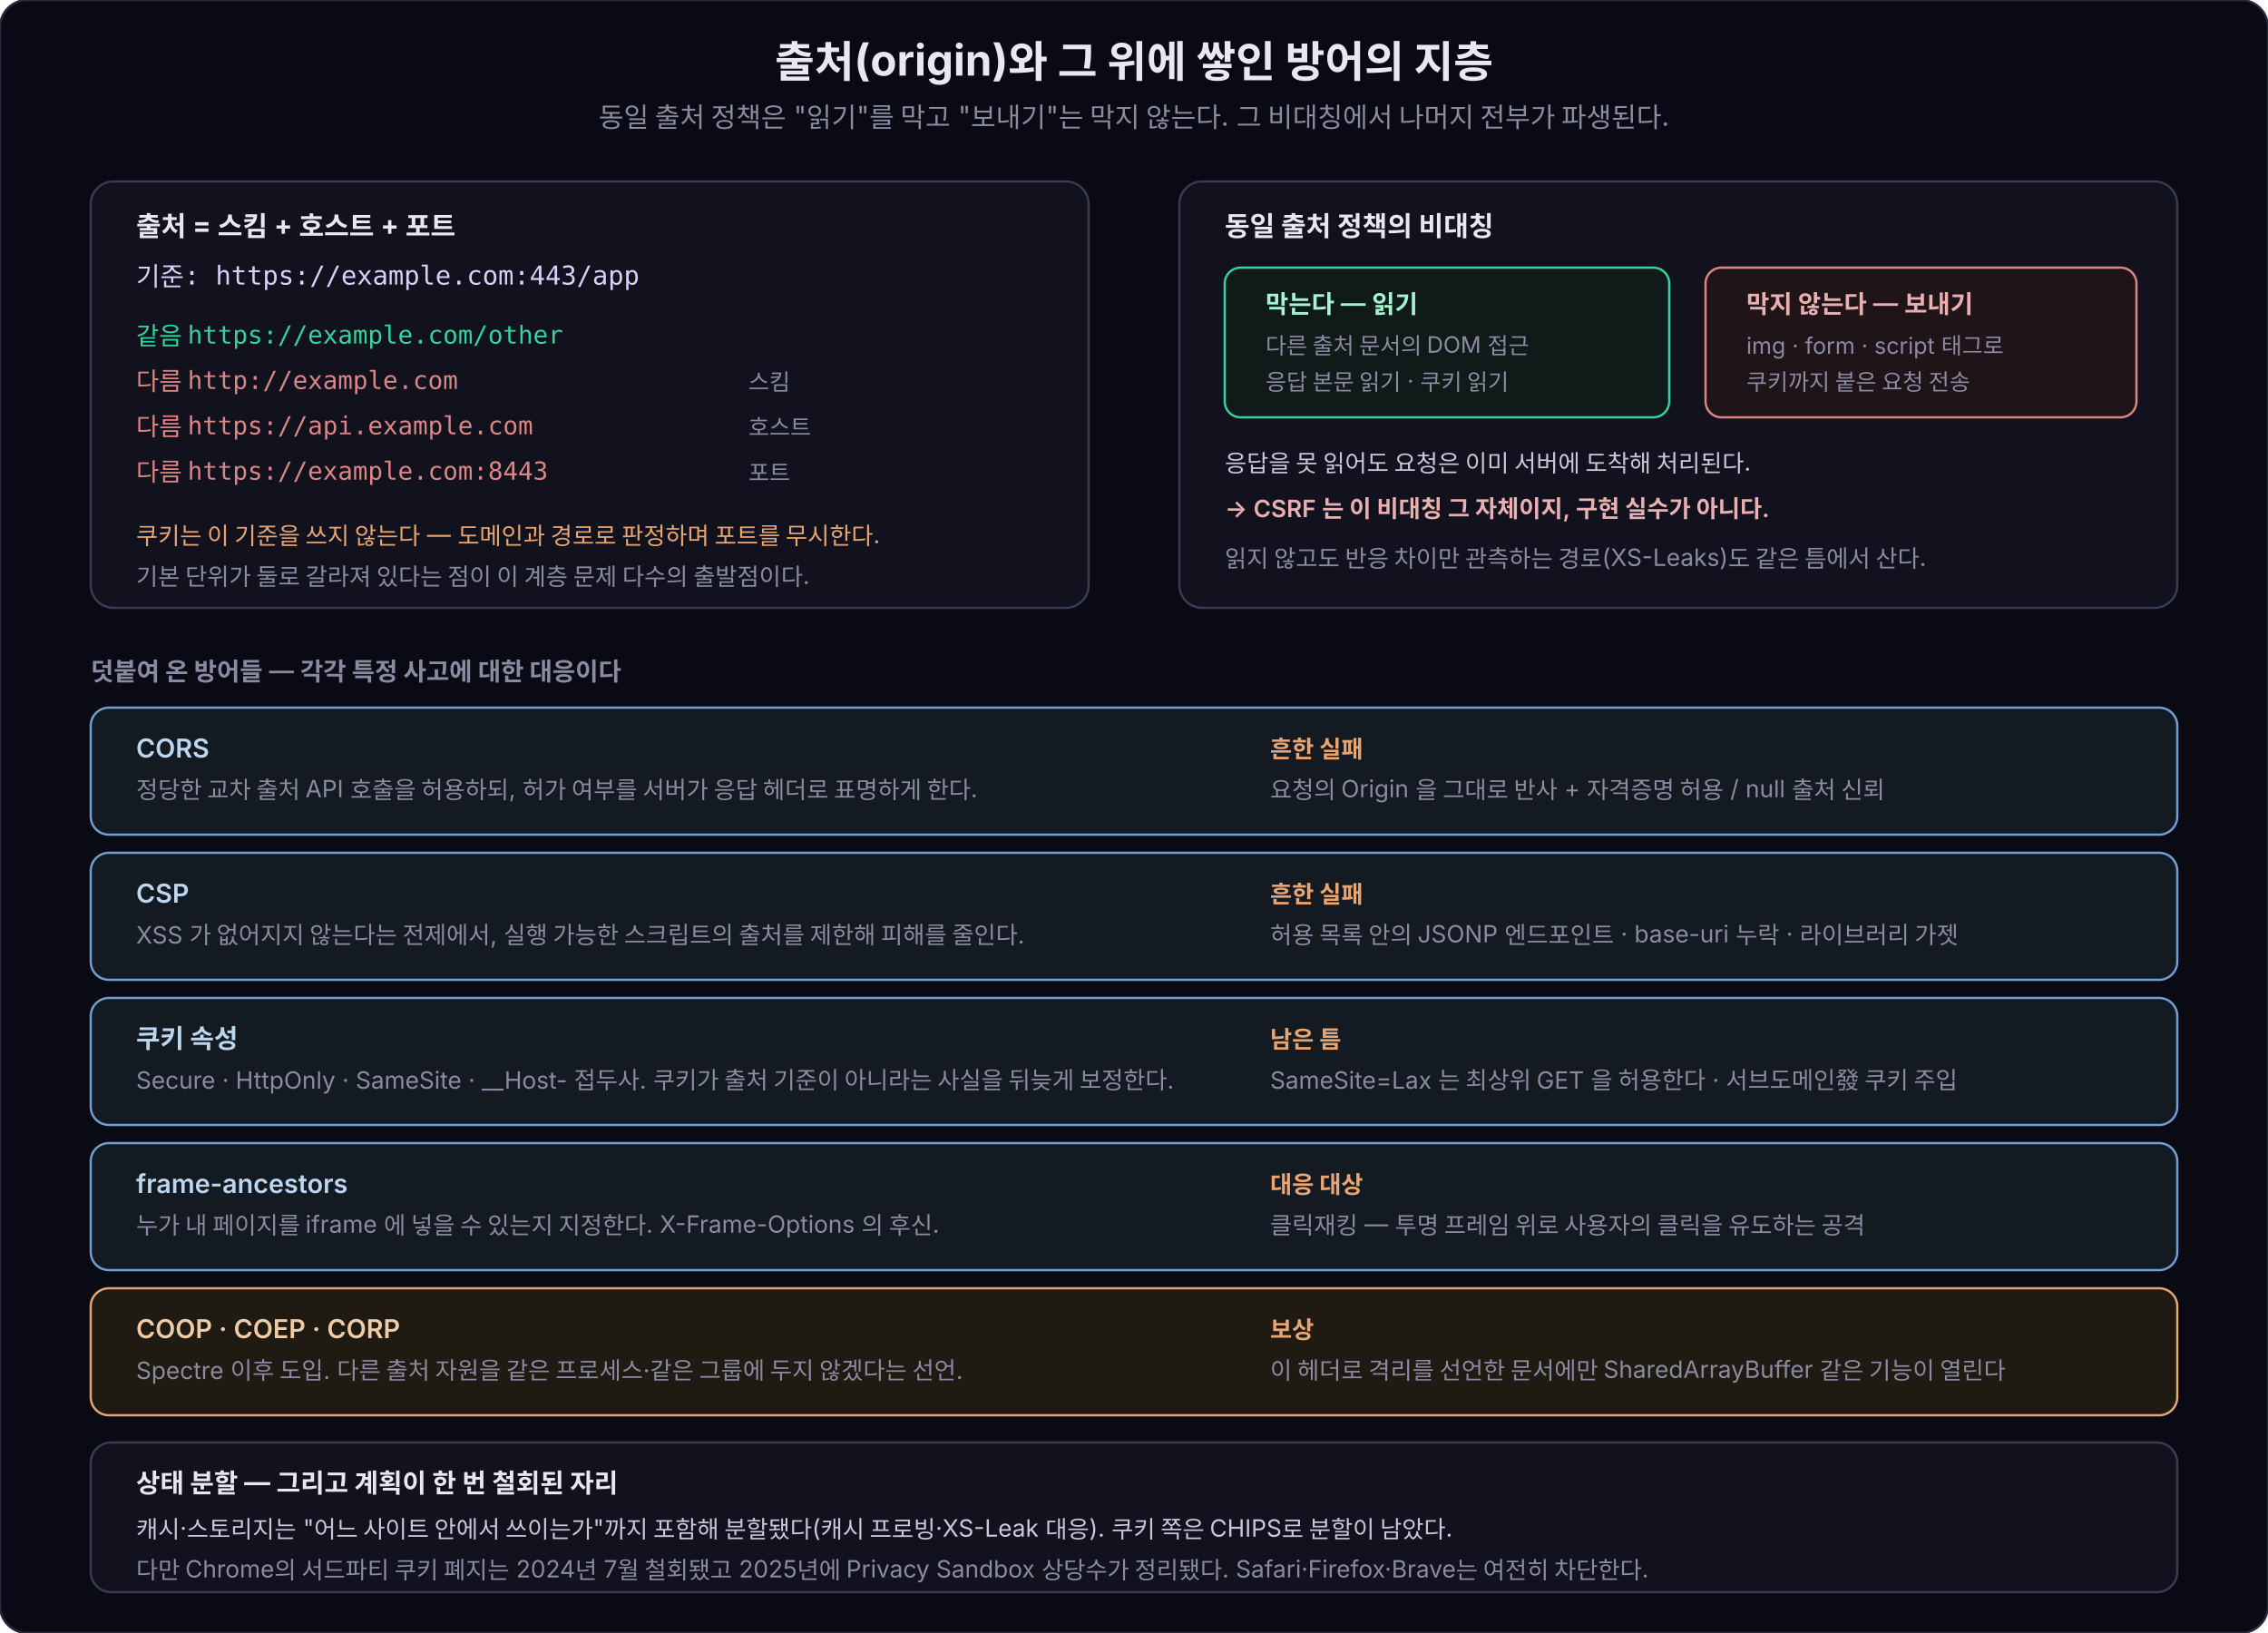
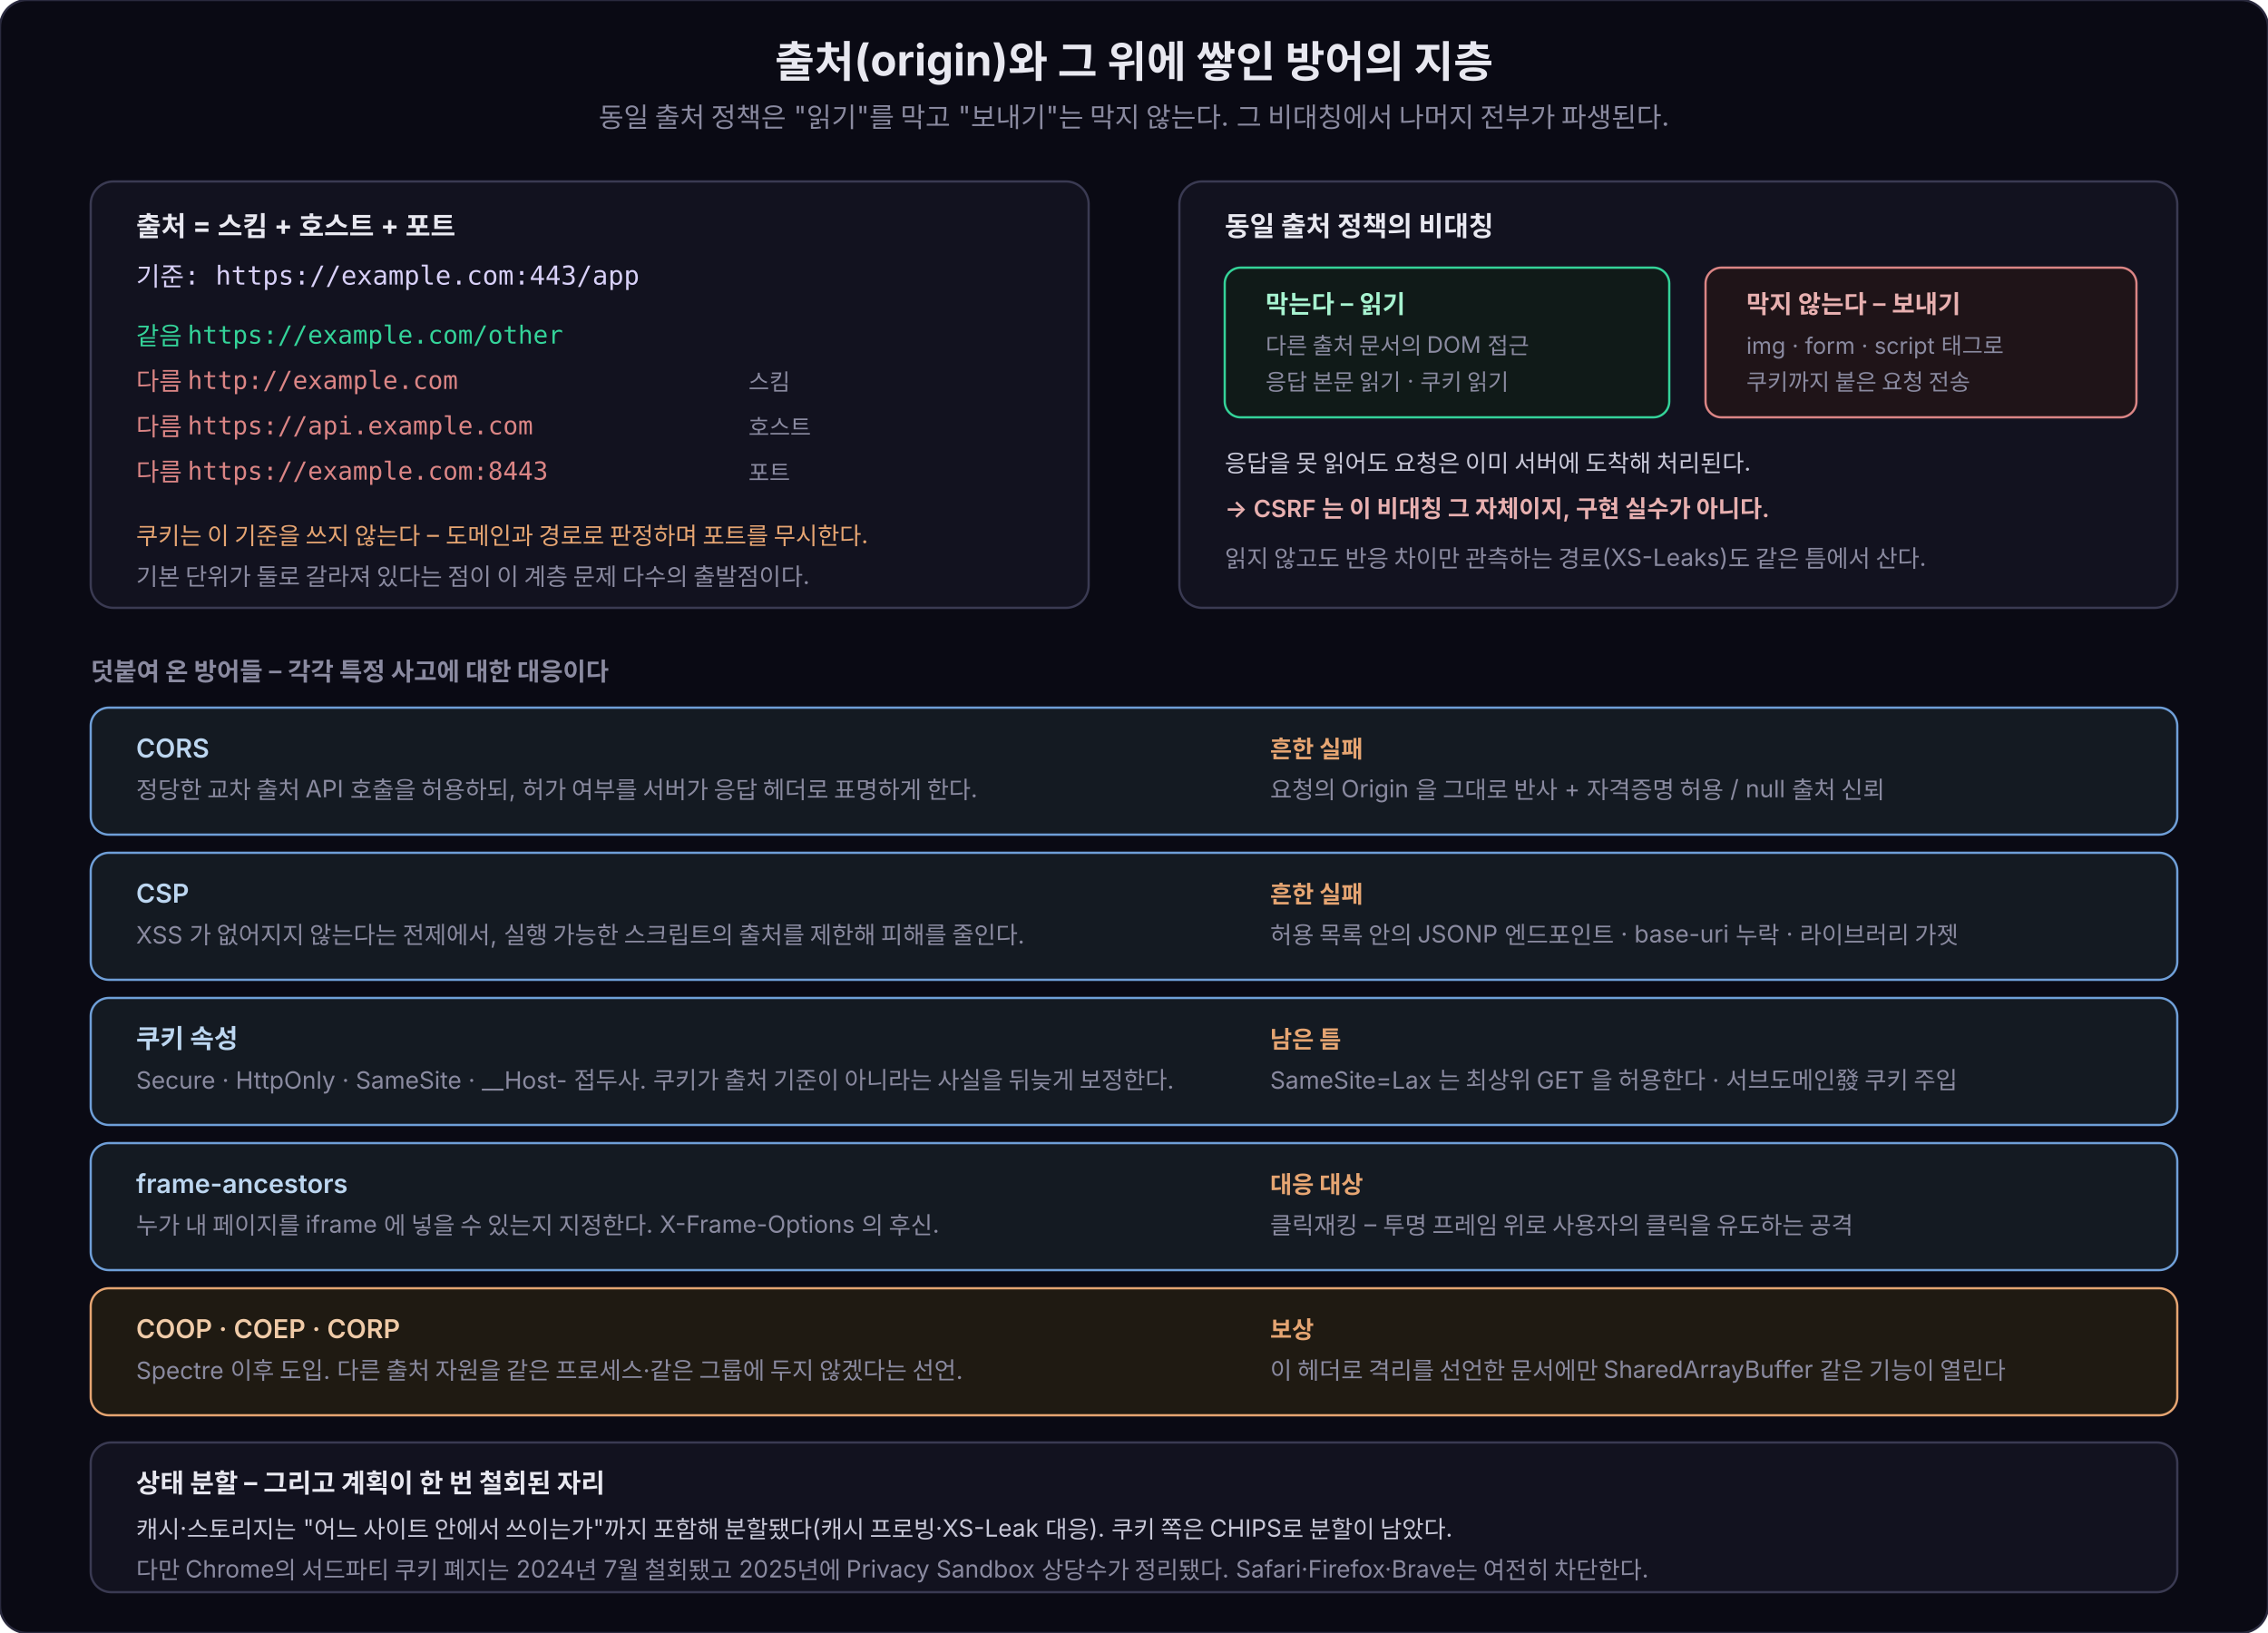
<svg xmlns="http://www.w3.org/2000/svg" viewBox="0 0 1000 720" font-family="Pretendard, -apple-system, 'Segoe UI', sans-serif">
  <rect x="0" y="0" width="1000" height="720" rx="12" fill="#0a0a14" stroke="#2a2a3e" />
  <text x="500" y="34" text-anchor="middle" fill="#e8e8f0" font-size="19" font-weight="700">출처(origin)와 그 위에 쌓인 방어의 지층</text>
  <text x="500" y="56" text-anchor="middle" fill="#8a8aa0" font-size="12">동일 출처 정책은 "읽기"를 막고 "보내기"는 막지 않는다. 그 비대칭에서 나머지 전부가 파생된다.</text>
  <rect x="40" y="80" width="440" height="188" rx="10" fill="#12121f" stroke="#3a3a52" />
  <text x="60" y="104" fill="#e8e8f0" font-size="12" font-weight="700">출처 = 스킴 + 호스트 + 포트</text>
  <text x="60" y="126" font-family="Menlo, monospace" font-size="11.5" fill="#d8d0f8">기준: https://example.com:443/app</text>
  <g font-family="Menlo, monospace" font-size="11">
    <text x="60" y="152" fill="#34d399">같음  https://example.com/other</text>
    <text x="60" y="172" fill="#db8585">다름  http://example.com</text>
    <text x="330" y="172" fill="#8a8aa0" font-size="10">스킴</text>
    <text x="60" y="192" fill="#db8585">다름  https://api.example.com</text>
    <text x="330" y="192" fill="#8a8aa0" font-size="10">호스트</text>
    <text x="60" y="212" fill="#db8585">다름  https://example.com:8443</text>
    <text x="330" y="212" fill="#8a8aa0" font-size="10">포트</text>
  </g>
-   <text x="60" y="240" fill="#e6a572" font-size="10.5">쿠키는 이 기준을 쓰지 않는다 — 도메인과 경로로 판정하며 포트를 무시한다.</text>
+   <text x="60" y="240" fill="#e6a572" font-size="10.5">쿠키는 이 기준을 쓰지 않는다 – 도메인과 경로로 판정하며 포트를 무시한다.</text>
  <text x="60" y="258" fill="#8a8aa0" font-size="10.5">기본 단위가 둘로 갈라져 있다는 점이 이 계층 문제 다수의 출발점이다.</text>
  <rect x="520" y="80" width="440" height="188" rx="10" fill="#12121f" stroke="#3a3a52" />
  <text x="540" y="104" fill="#e8e8f0" font-size="12" font-weight="700">동일 출처 정책의 비대칭</text>
  <rect x="540" y="118" width="196" height="66" rx="7" fill="#101a18" stroke="#34d399" />
-   <text x="558" y="138" fill="#a7f3d0" font-size="11" font-weight="600">막는다 — 읽기</text>
+   <text x="558" y="138" fill="#a7f3d0" font-size="11" font-weight="600">막는다 – 읽기</text>
  <text x="558" y="156" fill="#8a8aa0" font-size="10">다른 출처 문서의 DOM 접근</text>
  <text x="558" y="172" fill="#8a8aa0" font-size="10">응답 본문 읽기 · 쿠키 읽기</text>
  <rect x="752" y="118" width="190" height="66" rx="7" fill="#1f1418" stroke="#db8585" />
-   <text x="770" y="138" fill="#e8b0b0" font-size="11" font-weight="600">막지 않는다 — 보내기</text>
+   <text x="770" y="138" fill="#e8b0b0" font-size="11" font-weight="600">막지 않는다 – 보내기</text>
  <text x="770" y="156" fill="#8a8aa0" font-size="10">img · form · script 태그로</text>
  <text x="770" y="172" fill="#8a8aa0" font-size="10">쿠키까지 붙은 요청 전송</text>
  <text x="540" y="208" fill="#c8c8d8" font-size="10.5">응답을 못 읽어도 요청은 이미 서버에 도착해 처리된다.</text>
  <text x="540" y="228" fill="#e8b0b0" font-size="10.5" font-weight="600">→ CSRF 는 이 비대칭 그 자체이지, 구현 실수가 아니다.</text>
  <text x="540" y="250" fill="#8a8aa0" font-size="10.5">읽지 않고도 반응 차이만 관측하는 경로(XS-Leaks)도 같은 틈에서 산다.</text>
-   <text x="40" y="300" fill="#8a8aa0" font-size="11" font-weight="600">덧붙여 온 방어들 — 각각 특정 사고에 대한 대응이다</text>
+   <text x="40" y="300" fill="#8a8aa0" font-size="11" font-weight="600">덧붙여 온 방어들 – 각각 특정 사고에 대한 대응이다</text>
  <g>
    <rect x="40" y="312" width="920" height="56" rx="8" fill="#141a22" stroke="#6f9fd8" />
    <text x="60" y="334" fill="#bcd6f0" font-size="11.5" font-weight="600">CORS</text>
    <text x="60" y="352" fill="#8a8aa0" font-size="10.5">정당한 교차 출처 API 호출을 허용하되, 허가 여부를 서버가 응답 헤더로 표명하게 한다.</text>
    <text x="560" y="334" fill="#e6a572" font-size="10.5" font-weight="600">흔한 실패</text>
    <text x="560" y="352" fill="#8a8aa0" font-size="10.5">요청의 Origin 을 그대로 반사 + 자격증명 허용 / null 출처 신뢰</text>
    <rect x="40" y="376" width="920" height="56" rx="8" fill="#141a22" stroke="#6f9fd8" />
    <text x="60" y="398" fill="#bcd6f0" font-size="11.5" font-weight="600">CSP</text>
    <text x="60" y="416" fill="#8a8aa0" font-size="10.5">XSS 가 없어지지 않는다는 전제에서, 실행 가능한 스크립트의 출처를 제한해 피해를 줄인다.</text>
    <text x="560" y="398" fill="#e6a572" font-size="10.5" font-weight="600">흔한 실패</text>
    <text x="560" y="416" fill="#8a8aa0" font-size="10.5">허용 목록 안의 JSONP 엔드포인트 · base-uri 누락 · 라이브러리 가젯</text>
    <rect x="40" y="440" width="920" height="56" rx="8" fill="#141a22" stroke="#6f9fd8" />
    <text x="60" y="462" fill="#bcd6f0" font-size="11.5" font-weight="600">쿠키 속성</text>
    <text x="60" y="480" fill="#8a8aa0" font-size="10.5">Secure · HttpOnly · SameSite · __Host- 접두사. 쿠키가 출처 기준이 아니라는 사실을 뒤늦게 보정한다.</text>
    <text x="560" y="462" fill="#e6a572" font-size="10.5" font-weight="600">남은 틈</text>
    <text x="560" y="480" fill="#8a8aa0" font-size="10.5">SameSite=Lax 는 최상위 GET 을 허용한다 · 서브도메인發 쿠키 주입</text>
    <rect x="40" y="504" width="920" height="56" rx="8" fill="#141a22" stroke="#6f9fd8" />
    <text x="60" y="526" fill="#bcd6f0" font-size="11.5" font-weight="600">frame-ancestors</text>
    <text x="60" y="544" fill="#8a8aa0" font-size="10.5">누가 내 페이지를 iframe 에 넣을 수 있는지 지정한다. X-Frame-Options 의 후신.</text>
    <text x="560" y="526" fill="#e6a572" font-size="10.5" font-weight="600">대응 대상</text>
-     <text x="560" y="544" fill="#8a8aa0" font-size="10.5">클릭재킹 — 투명 프레임 위로 사용자의 클릭을 유도하는 공격</text>
+     <text x="560" y="544" fill="#8a8aa0" font-size="10.5">클릭재킹 – 투명 프레임 위로 사용자의 클릭을 유도하는 공격</text>
    <rect x="40" y="568" width="920" height="56" rx="8" fill="#1f1a12" stroke="#e6a572" />
    <text x="60" y="590" fill="#f0cba8" font-size="11.5" font-weight="600">COOP · COEP · CORP</text>
    <text x="60" y="608" fill="#8a8aa0" font-size="10.5">Spectre 이후 도입. 다른 출처 자원을 같은 프로세스·같은 그룹에 두지 않겠다는 선언.</text>
    <text x="560" y="590" fill="#e6a572" font-size="10.5" font-weight="600">보상</text>
    <text x="560" y="608" fill="#8a8aa0" font-size="10.5">이 헤더로 격리를 선언한 문서에만 SharedArrayBuffer 같은 기능이 열린다</text>
  </g>
  <rect x="40" y="636" width="920" height="66" rx="9" fill="#12121f" stroke="#3a3a52" />
-   <text x="60" y="658" fill="#e8e8f0" font-size="11.5" font-weight="700">상태 분할 — 그리고 계획이 한 번 철회된 자리</text>
+   <text x="60" y="658" fill="#e8e8f0" font-size="11.5" font-weight="700">상태 분할 – 그리고 계획이 한 번 철회된 자리</text>
  <text x="60" y="678" fill="#c8c8d8" font-size="10.5">캐시·스토리지는 "어느 사이트 안에서 쓰이는가"까지 포함해 분할됐다(캐시 프로빙·XS-Leak 대응). 쿠키 쪽은 CHIPS로 분할이 남았다.</text>
  <text x="60" y="696" fill="#8a8aa0" font-size="10.5">다만 Chrome의 서드파티 쿠키 폐지는 2024년 7월 철회됐고 2025년에 Privacy Sandbox 상당수가 정리됐다. Safari·Firefox·Brave는 여전히 차단한다.</text>
</svg>
